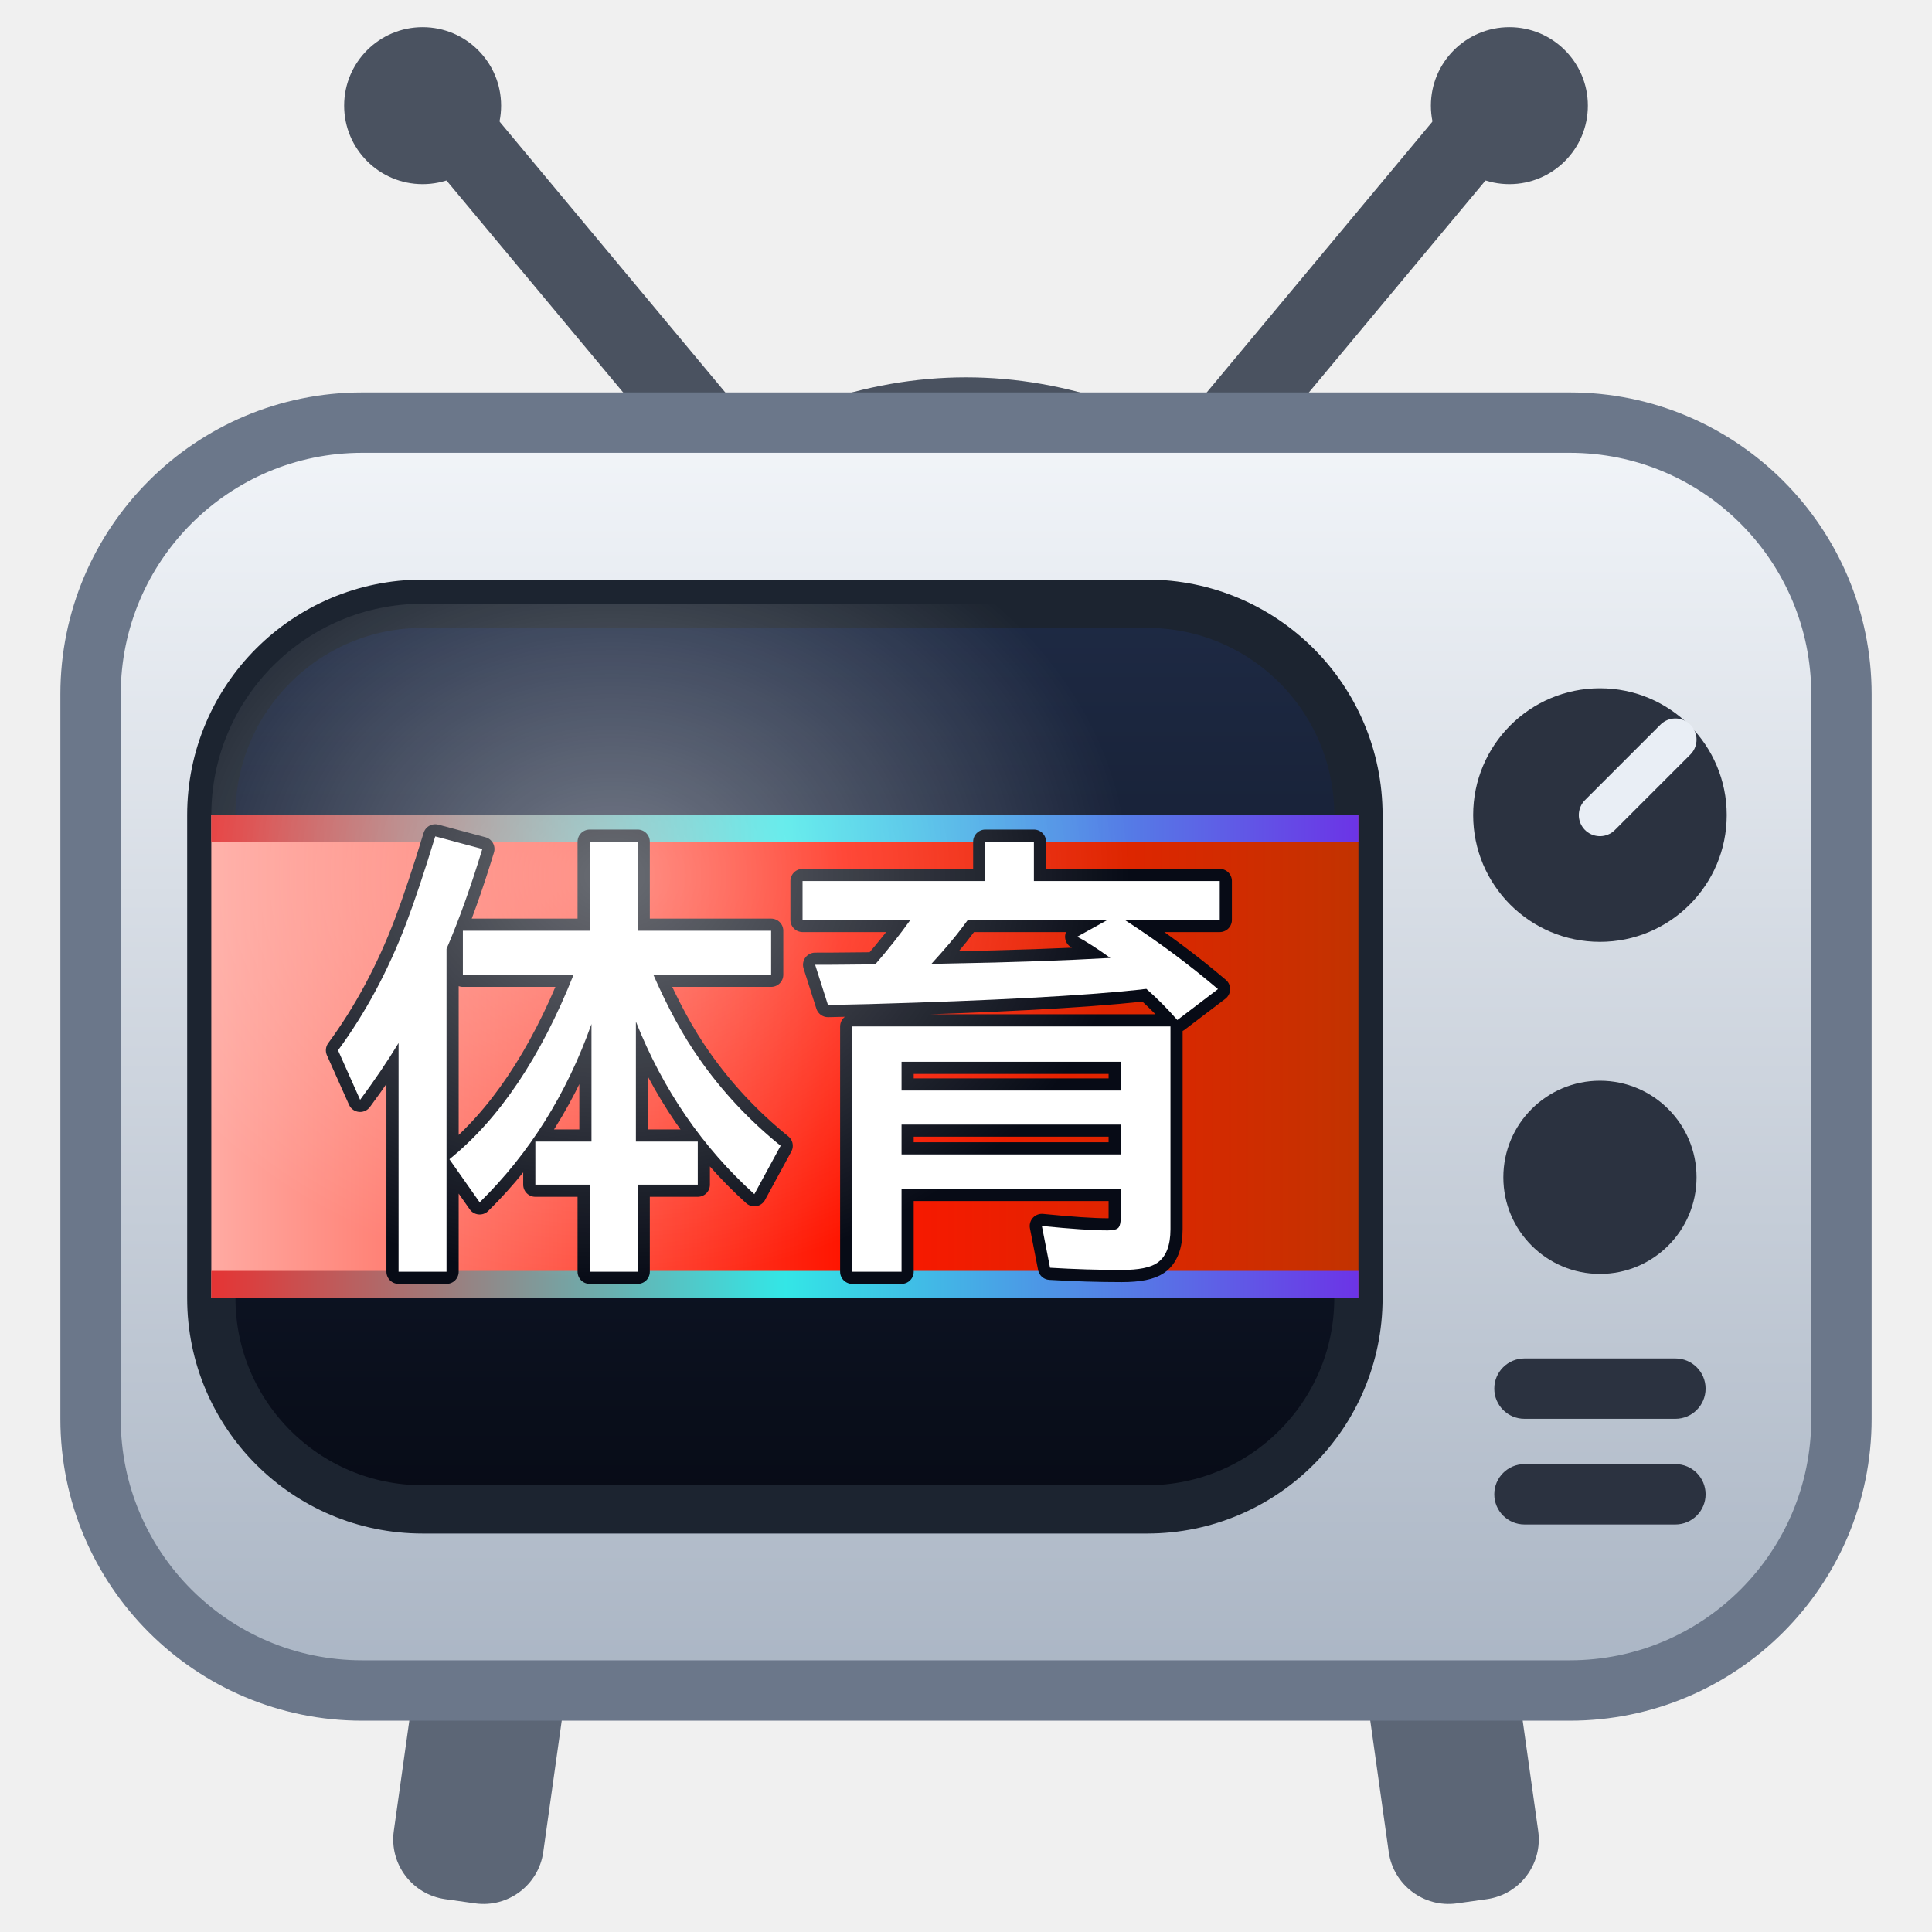
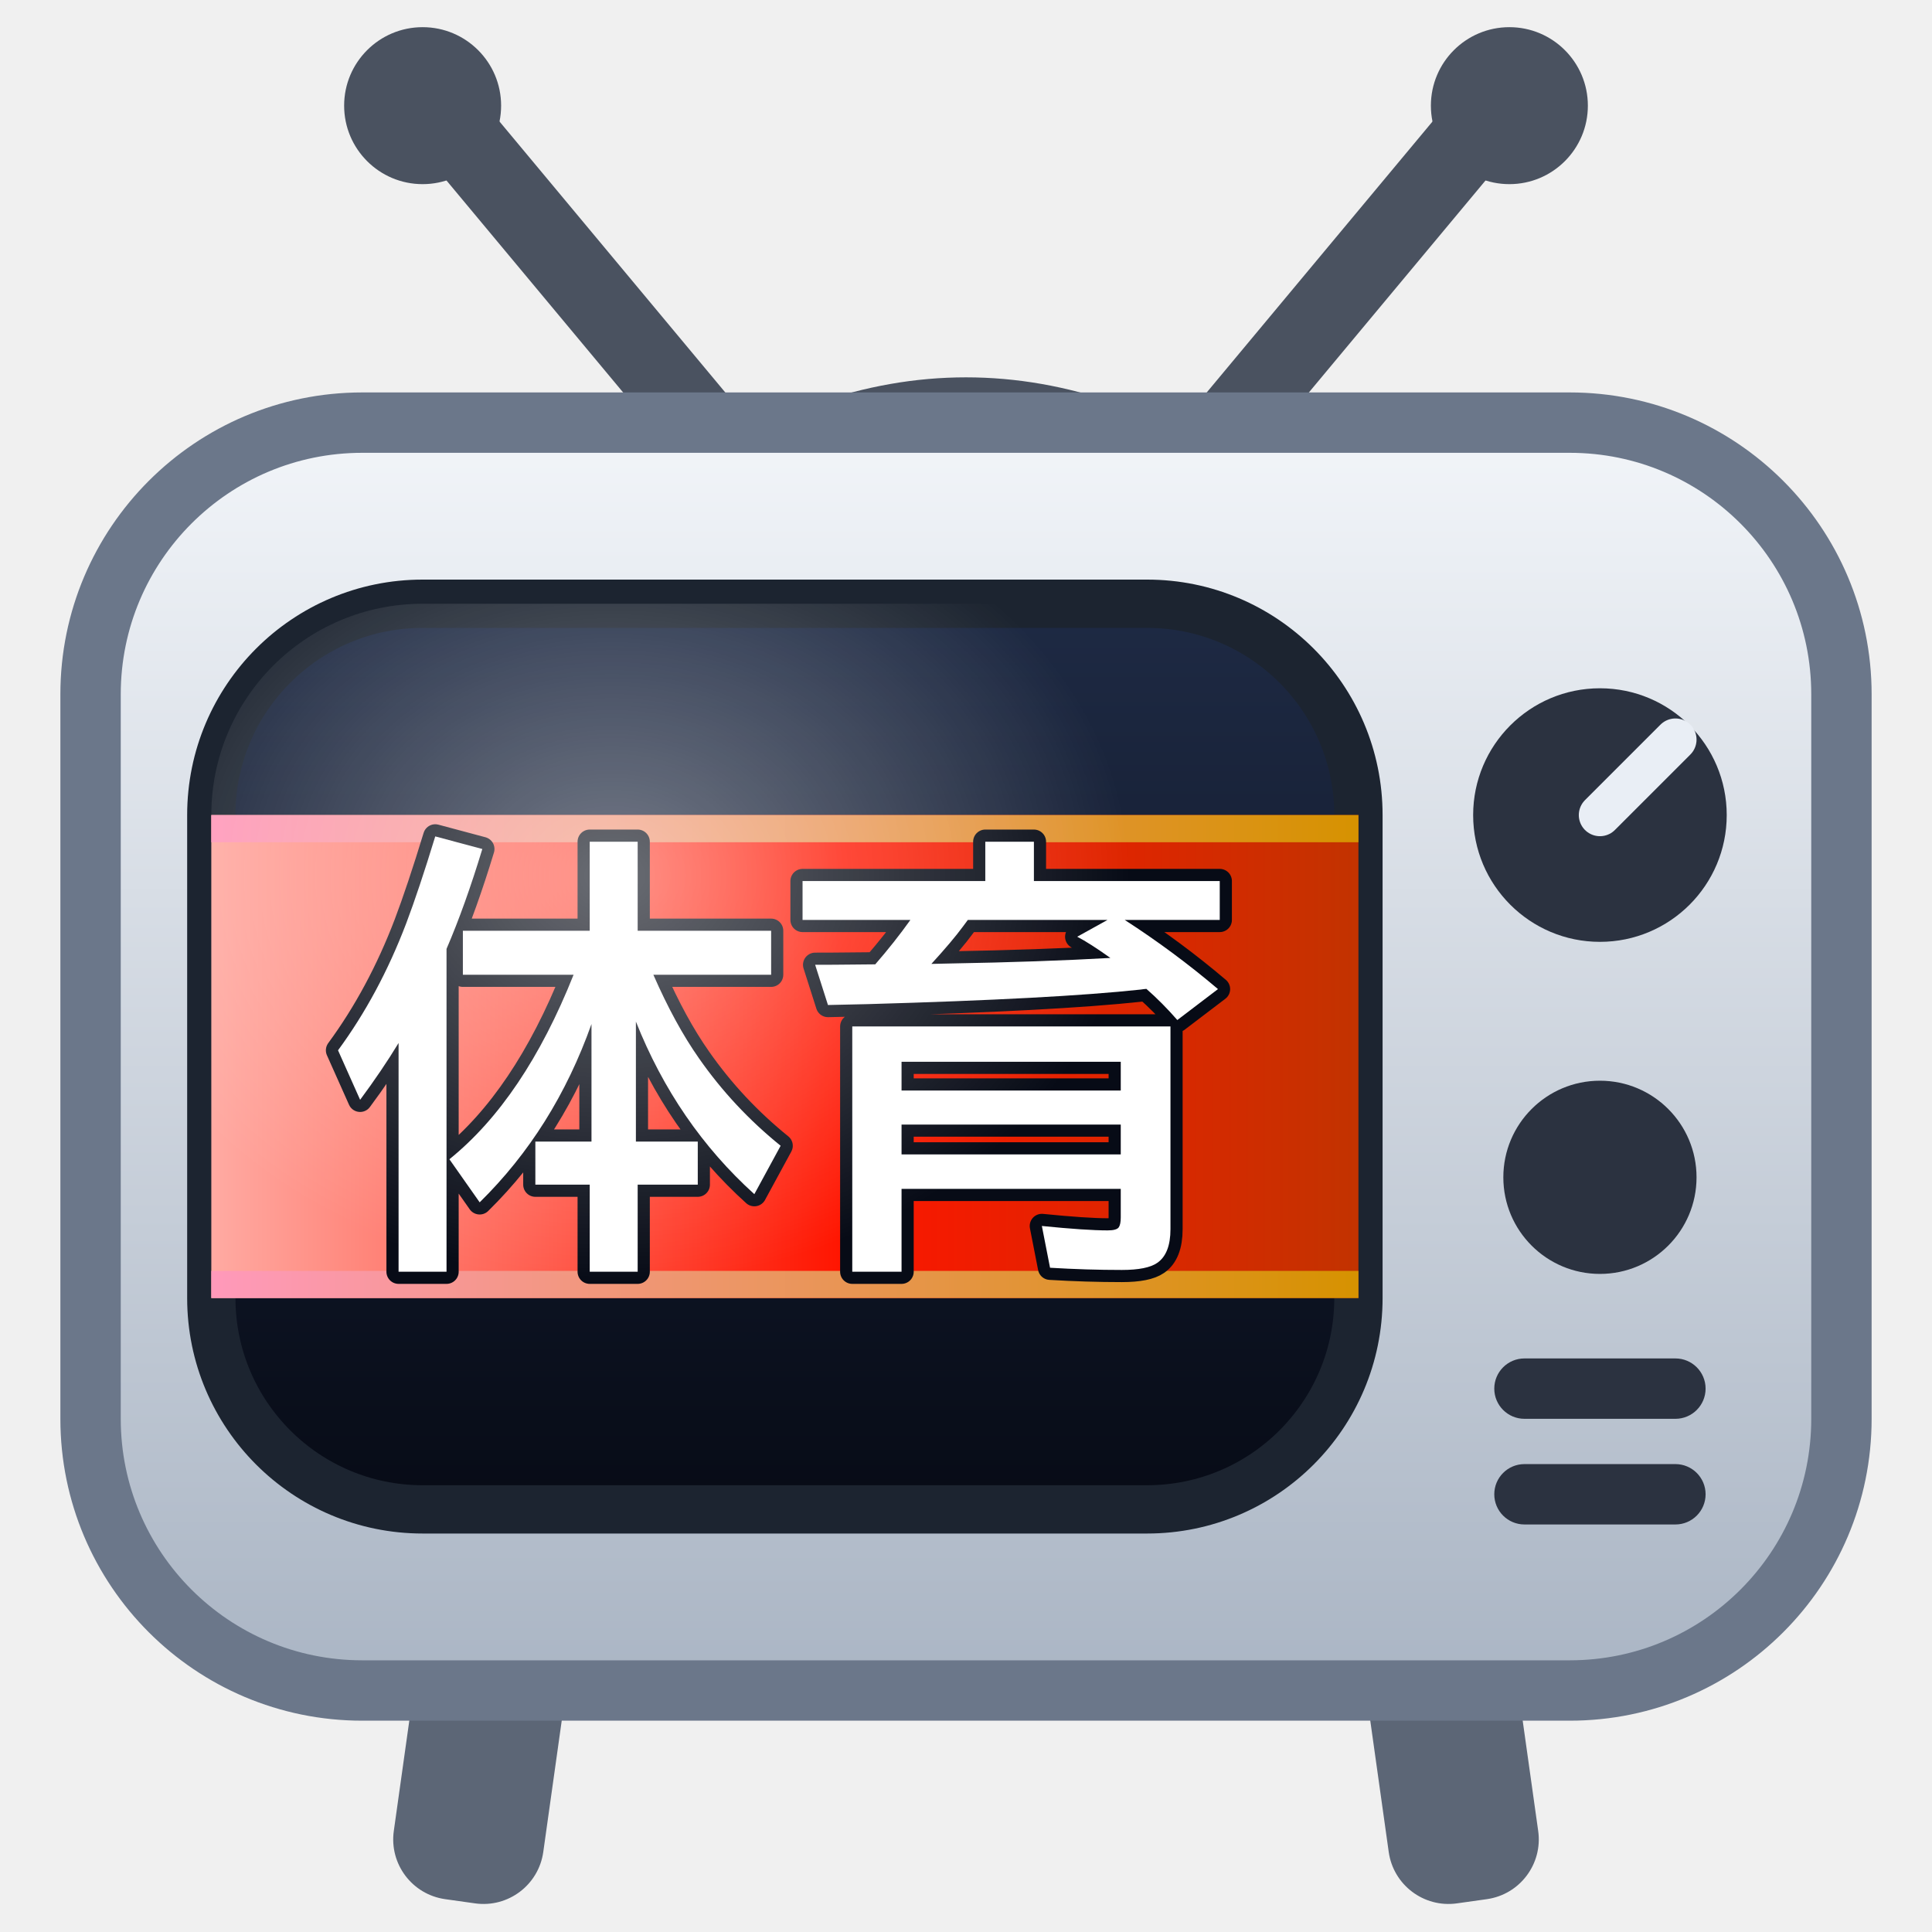
<svg xmlns="http://www.w3.org/2000/svg" viewBox="0 0 64 64">
  <defs>
    <linearGradient id="cab" x1="0" y1="0" x2="0" y2="1">
      <stop offset="0" stop-color="#F2F5F9" />
      <stop offset="1" stop-color="#AAB5C4" />
    </linearGradient>
    <linearGradient id="scr" x1="0" y1="0" x2="0" y2="1">
      <stop offset="0" stop-color="#1E2A44" />
      <stop offset="1" stop-color="#070B16" />
    </linearGradient>
    <linearGradient id="bd" x1="0" y1="0" x2="1" y2="0">
      <stop offset="0" stop-color="#FFABA3" />
      <stop offset=".55" stop-color="#FF1500" />
      <stop offset="1" stop-color="#C23300" />
    </linearGradient>
    <clipPath id="sc">
      <rect x="7" y="20" width="38" height="30" rx="7" />
    </clipPath>
    <radialGradient id="gl" cx=".35" cy=".3" r=".9">
      <stop offset="0" stop-color="#fff" stop-opacity=".4" />
      <stop offset=".5" stop-color="#fff" stop-opacity="0" />
    </radialGradient>
    <linearGradient id="rbl" x1="0" y1="0" x2="1" y2="0">
-       <stop offset="0" stop-color="#E63333" />
-       <stop offset=".5" stop-color="#33E6E6" />
-       <stop offset="1" stop-color="#6C33E6" />
+       <stop offset="0" stop-color="#FF99BB" />
+       <stop offset="1" stop-color="#D69200" />
    </linearGradient>
  </defs>
  <path d="M24 15 L14 3 M40 15 L50 3" stroke="#4A5260" stroke-width="2.6" stroke-linecap="round" />
  <circle cx="14" cy="3.5" r="2.6" fill="#4A5260" />
  <circle cx="50" cy="3.5" r="2.6" fill="#4A5260" />
  <path d="M22 16 Q32 9 42 16 Z" fill="#4A5260" />
  <rect x="14" y="54" width="5" height="9" rx="2" fill="#5C6676" transform="rotate(8 16 54)" />
  <rect x="45" y="54" width="5" height="9" rx="2" fill="#5C6676" transform="rotate(-8 48 54)" />
  <rect x="3" y="14" width="58" height="42" rx="9" fill="url(#cab)" stroke="#6B778A" stroke-width="2" />
  <rect x="7" y="20" width="38" height="30" rx="7" fill="url(#scr)" stroke="#1C2430" stroke-width="1.6" />
  <rect x="7" y="27" width="38" height="16" fill="url(#bd)" clip-path="url(#sc)" />
  <rect x="7" y="27" width="38" height="0.9" fill="url(#rbl)" clip-path="url(#sc)" />
  <rect x="7" y="42.1" width="38" height="0.9" fill="url(#rbl)" clip-path="url(#sc)" />
  <path d="M1454 1149Q1552 925 1661 770Q1816 548 2030 375L1911 156Q1559 474 1375 937V394H1655V199H1383V-195H1166V199H920V394H1174V926Q1005 450 668 119L531 314Q869 587 1093 1149H592V1348H1166V1751H1383V1348H1987V1149ZM518 1266V-195H301V840Q225 715 127 583L27 807Q213 1060 335 1380Q393 1533 467 1775L680 1718Q602 1461 518 1266Z" fill="#fff" stroke="#070B16" stroke-width="110" paint-order="stroke" stroke-linejoin="round" transform="translate(11.00 40.70) scale(0.00732 -0.00732)" />
  <path d="M1127 1573H1968V1397H1538Q1761 1253 1960 1084L1776 944Q1708 1022 1636 1085Q1623 1084 1611 1082Q1224 1040 375 1016L195 1012L137 1194Q223 1194 302 1195L409 1196Q496 1296 568 1397H80V1573H907V1751H1127ZM828 1397Q820 1386 805 1366Q758 1302 663 1198L752 1200Q1153 1207 1473 1225Q1379 1292 1323 1321L1460 1397ZM1745 915V-2Q1745 -114 1685 -155Q1639 -187 1525 -187Q1365 -187 1200 -177L1163 12Q1362 -8 1461 -8Q1501 -8 1511 6Q1520 19 1520 51V180H528V-195H305V915ZM528 755V625H1520V755ZM528 471V336H1520V471Z" fill="#fff" stroke="#070B16" stroke-width="110" paint-order="stroke" stroke-linejoin="round" transform="translate(26.00 40.70) scale(0.00732 -0.00732)" />
  <rect x="7" y="20" width="38" height="30" rx="7" fill="url(#gl)" />
  <circle cx="53" cy="27" r="4.2" fill="#2B3240" />
  <path d="M53 27 L55.5 24.5" stroke="#E9EEF5" stroke-width="1.4" stroke-linecap="round" />
  <circle cx="53" cy="39" r="3.2" fill="#2B3240" />
  <rect x="49.5" y="45" width="7" height="2" rx="1" fill="#2B3240" />
  <rect x="49.5" y="48.5" width="7" height="2" rx="1" fill="#2B3240" />
</svg>
